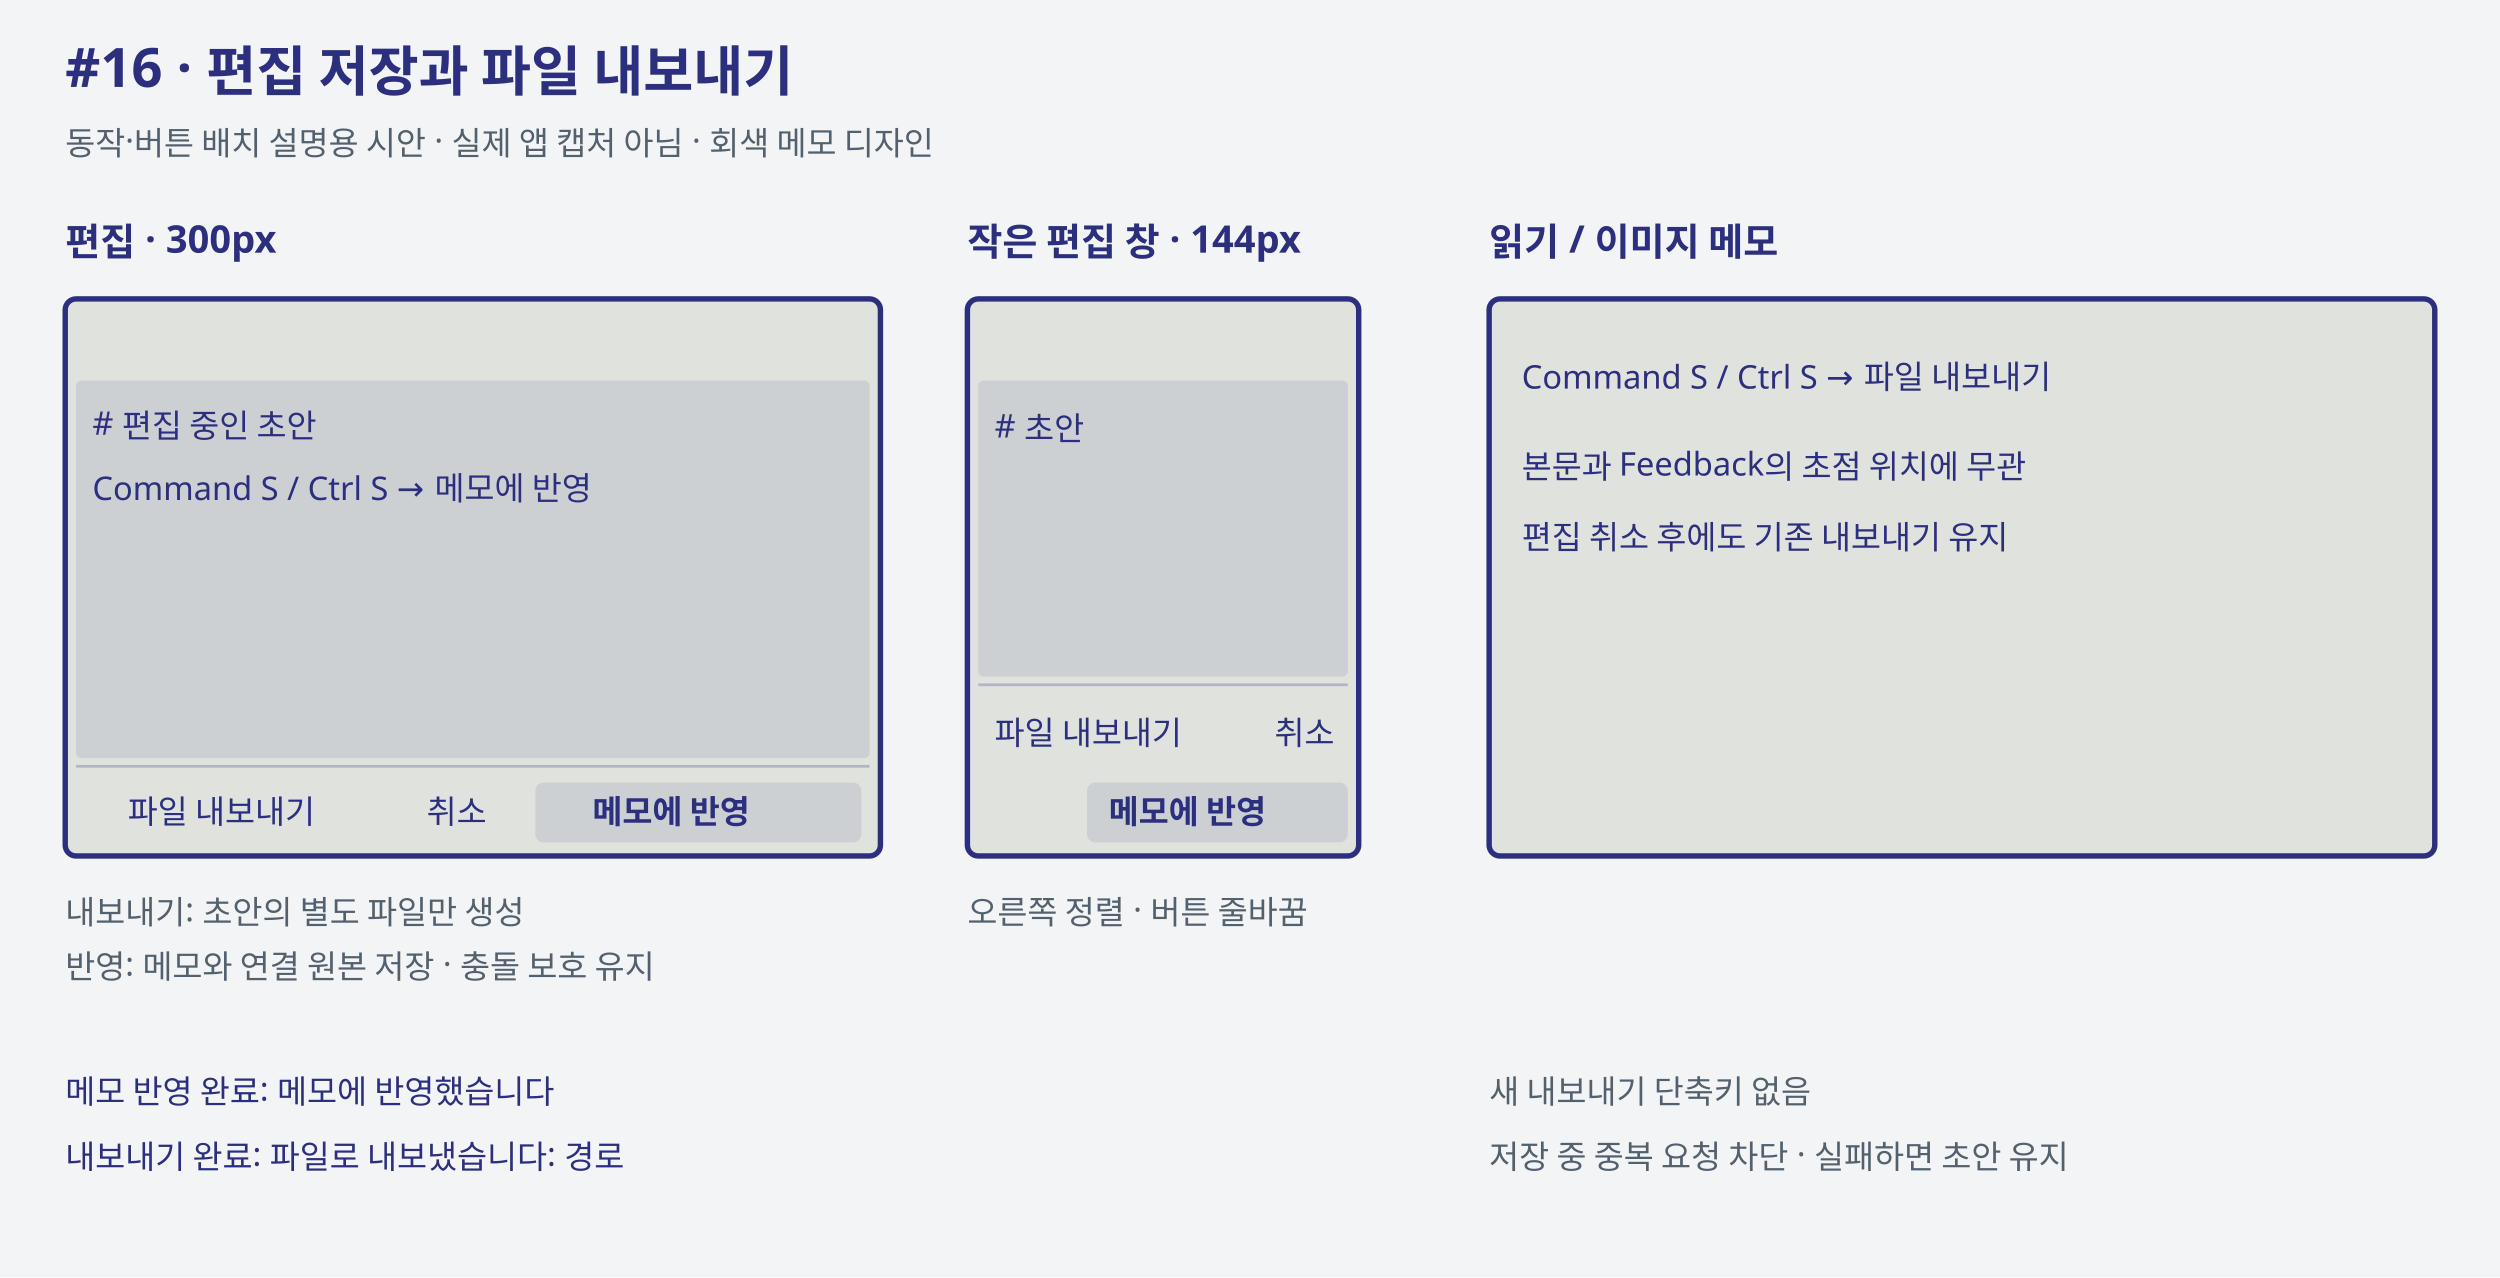
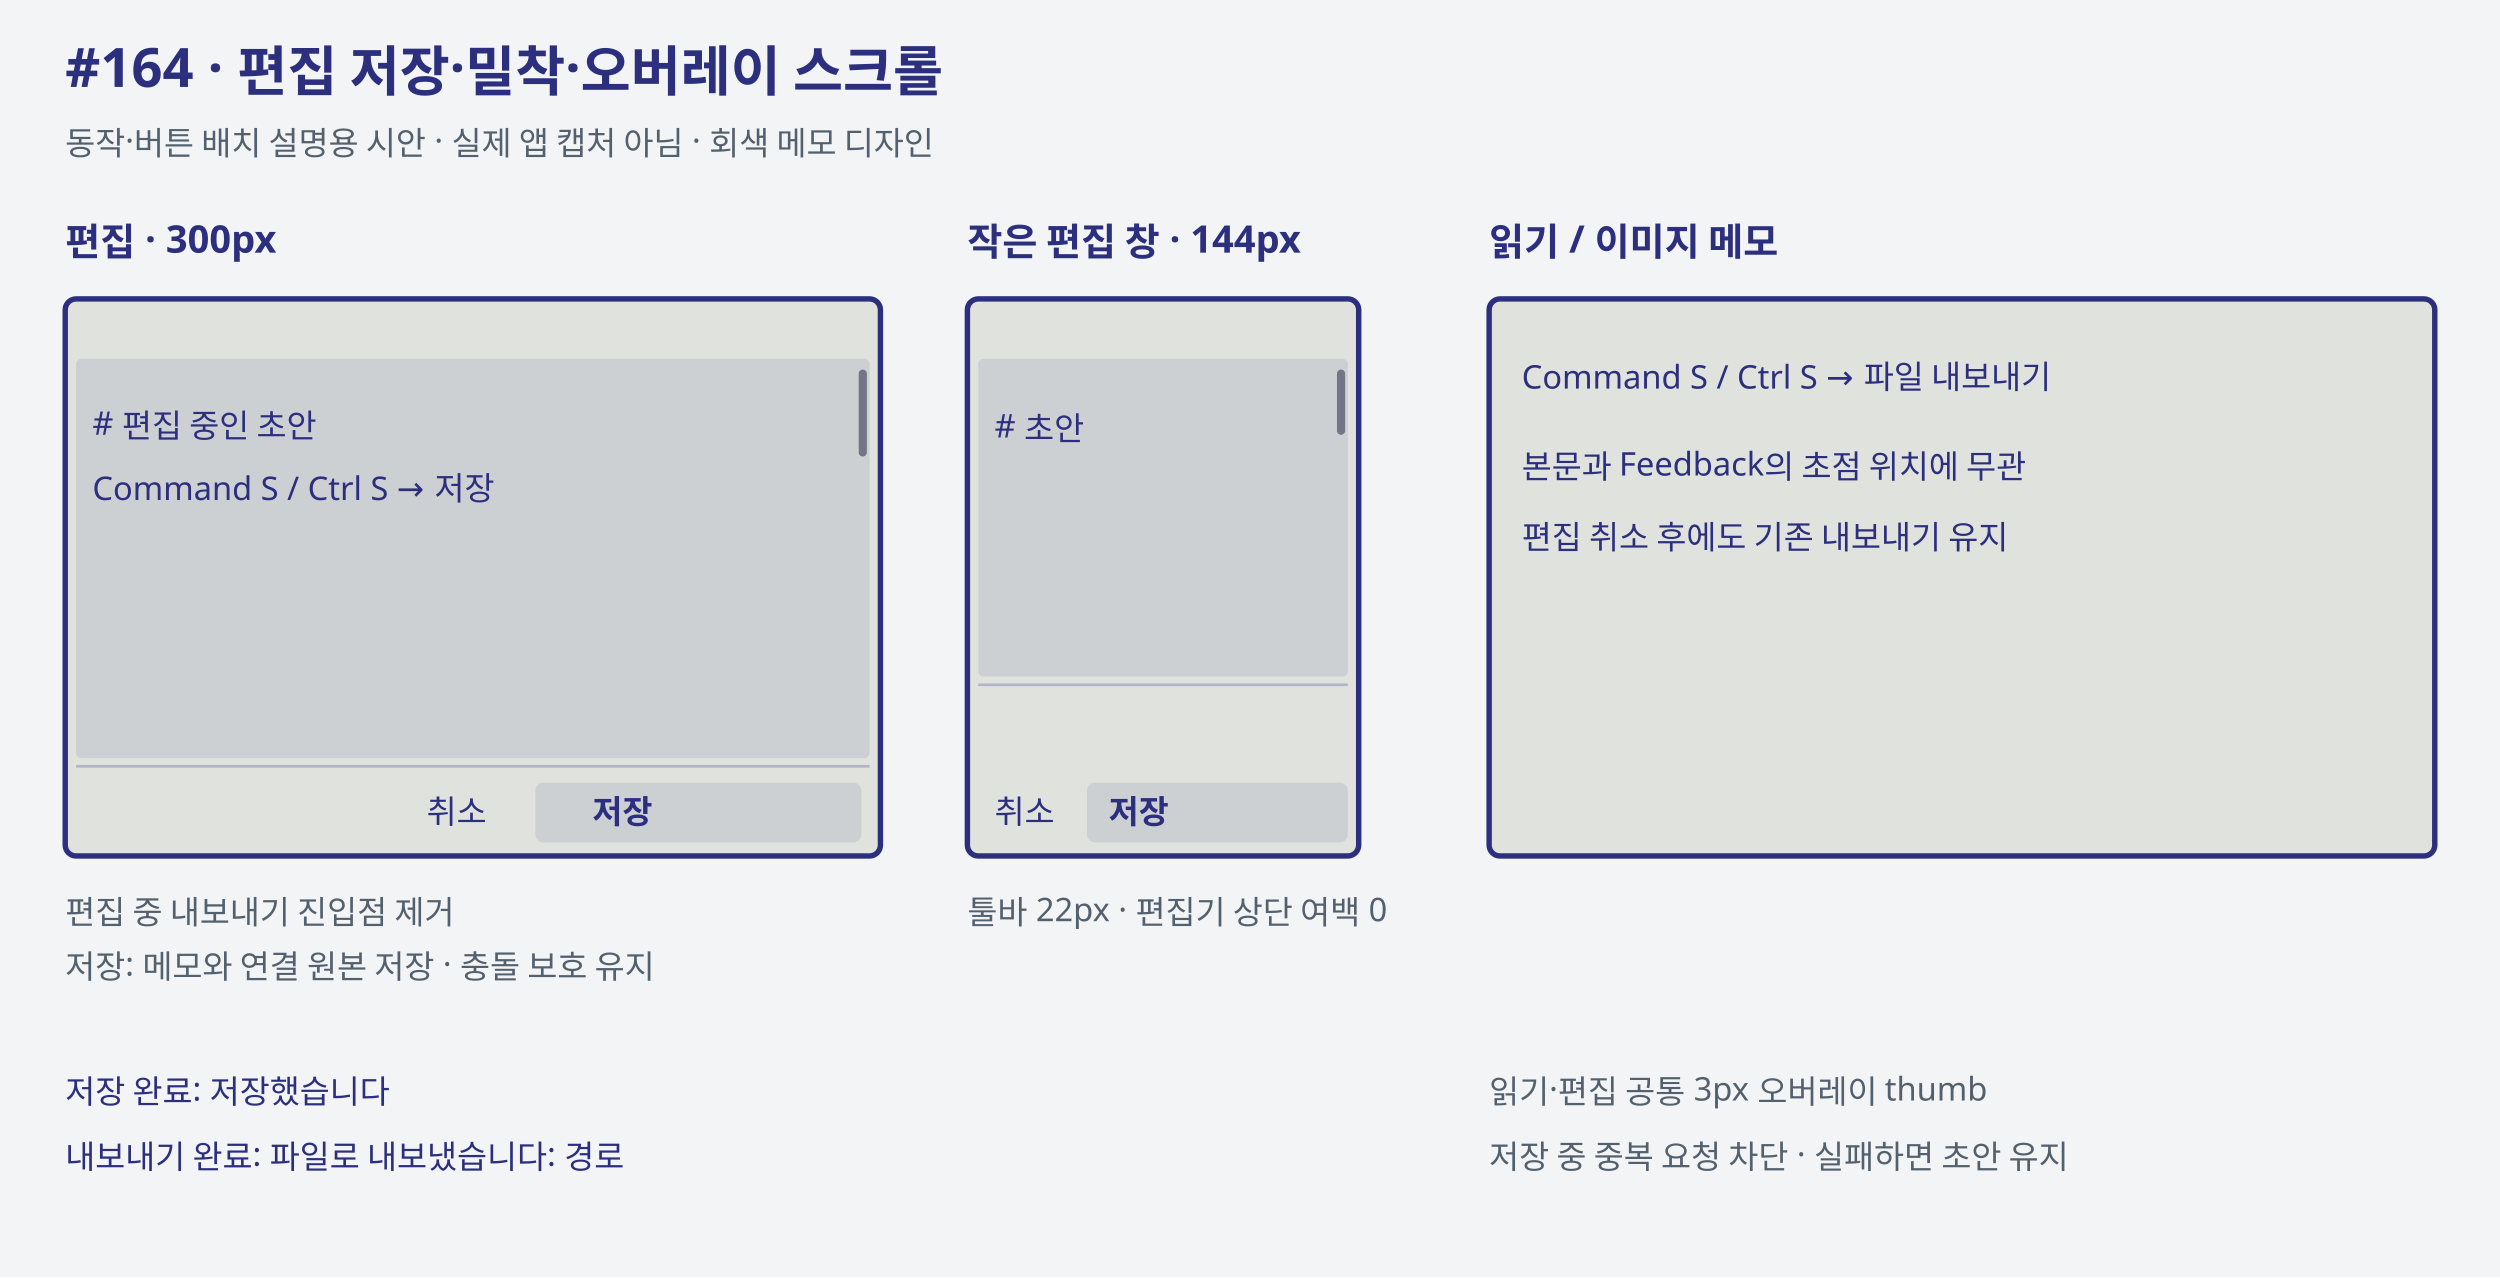
<svg xmlns="http://www.w3.org/2000/svg" width="920" height="470" viewBox="0 0 920 470">
  <rect width="920" height="470" fill="#f3f4f6" />
  <style>text{font-family:"Apple SD Gothic Neo",sans-serif;fill:#2c2f7e;font-size:12px}.heading{font-size:20px;font-weight:700}.label{font-size:14px;font-weight:600}.hint{fill:#53606d}.primary{font-weight:700}</style>
-   <text x="24" y="32" class="heading">#16 · 편집 저장과 파일 내보내기</text>
+   <text x="24" y="32" class="heading">#164 · 편집 저장·밀착·오버레이 스크롤</text>
  <text x="24" y="57" class="hint">동작·버튼 배치 설명용 시안 · 실제 앱 캡처 아님 · 회색 메모 디자인</text>
  <text x="24" y="94" class="label">편집 · 300px</text>
  <rect x="24" y="110" width="300" height="205" rx="4" fill="#dfe2dd" stroke="#2c2f7e" stroke-width="2" />
-   <rect x="28" y="140" width="292" height="139" rx="2" fill="#cdd0d3" />
+   <rect x="28" y="132" width="292" height="147" rx="2" fill="#cdd0d3" />
+   <rect x="316" y="136" width="3" height="32" rx="1.5" fill="#737587" />
  <text x="34" y="160"># 편집 중인 초안</text>
-   <text x="34" y="184">Command S / Ctrl S → 메모에 반영</text>
+   <text x="34" y="184">Command S / Ctrl S → 저장</text>
  <path d="M28 282H320" stroke="#2c2f7e" opacity=".25" />
-   <text x="47" y="303">파일 내보내기</text>
  <text x="157" y="303">취소</text>
  <rect x="197" y="288" width="120" height="22" rx="3" fill="#cdd0d3" />
-   <text x="218" y="303" class="primary">메모에 반영</text>
-   <text x="24" y="340" class="hint">내보내기: 초안의 별도 파일만 생성</text>
-   <text x="24" y="360" class="hint">반영: 메모와 연결 원본 저장 · 충돌 보호 유지</text>
+   <text x="218" y="303" class="primary">저장</text>
+   <text x="24" y="340" class="hint">편집 중 내보내기 진입점 제거</text>
+   <text x="24" y="360" class="hint">저장: 메모와 연결 원본 저장 · 충돌 보호 유지</text>
  <text x="356" y="94" class="label">작은 편집 창 · 144px</text>
  <rect x="356" y="110" width="144" height="205" rx="4" fill="#dfe2dd" stroke="#2c2f7e" stroke-width="2" />
-   <rect x="360" y="140" width="136" height="109" rx="2" fill="#cdd0d3" />
+   <rect x="360" y="132" width="136" height="117" rx="2" fill="#cdd0d3" />
+   <rect x="492" y="136" width="3" height="24" rx="1.5" fill="#737587" />
  <text x="366" y="161"># 초안</text>
  <path d="M360 252H496" stroke="#2c2f7e" opacity=".25" />
-   <text x="366" y="274">파일 내보내기</text>
-   <text x="469" y="274">취소</text>
+   <text x="366" y="303">취소</text>
  <rect x="400" y="288" width="96" height="22" rx="3" fill="#cdd0d3" />
-   <text x="408" y="303" class="primary">메모에 반영</text>
-   <text x="356" y="340" class="hint">오른쪽 정렬 · 버튼 줄바꿈</text>
+   <text x="408" y="303" class="primary">저장</text>
+   <text x="356" y="340" class="hint">툴바 22px · 편집기 상단 여백 0</text>
  <text x="548" y="94" class="label">읽기 / 이미지 메모</text>
  <rect x="548" y="110" width="348" height="205" rx="4" fill="#dfe2dd" stroke="#2c2f7e" stroke-width="2" />
  <text x="560" y="143">Command S / Ctrl S → 파일 내보내기</text>
  <text x="560" y="176">본문과 Feedback의 초점 위치에 무관</text>
  <text x="560" y="202">편집 취소 후에도 기존 내보내기 유지</text>
-   <text x="24" y="406">메모 반영 완료: 메모에 반영했습니다</text>
+   <text x="24" y="406">저장 완료: 저장했습니다</text>
  <text x="24" y="430">내보내기 완료: 파일로 내보냈습니다: 경로</text>
-   <text x="548" y="406" class="hint">새 내보내기 단축키 없음</text>
+   <text x="548" y="406" class="hint">읽기·편집 공통 3px 오버레이 thumb</text>
  <text x="548" y="430" class="hint">저장 중 중복 요청 차단 · 실패하면 초안 유지</text>
</svg>
